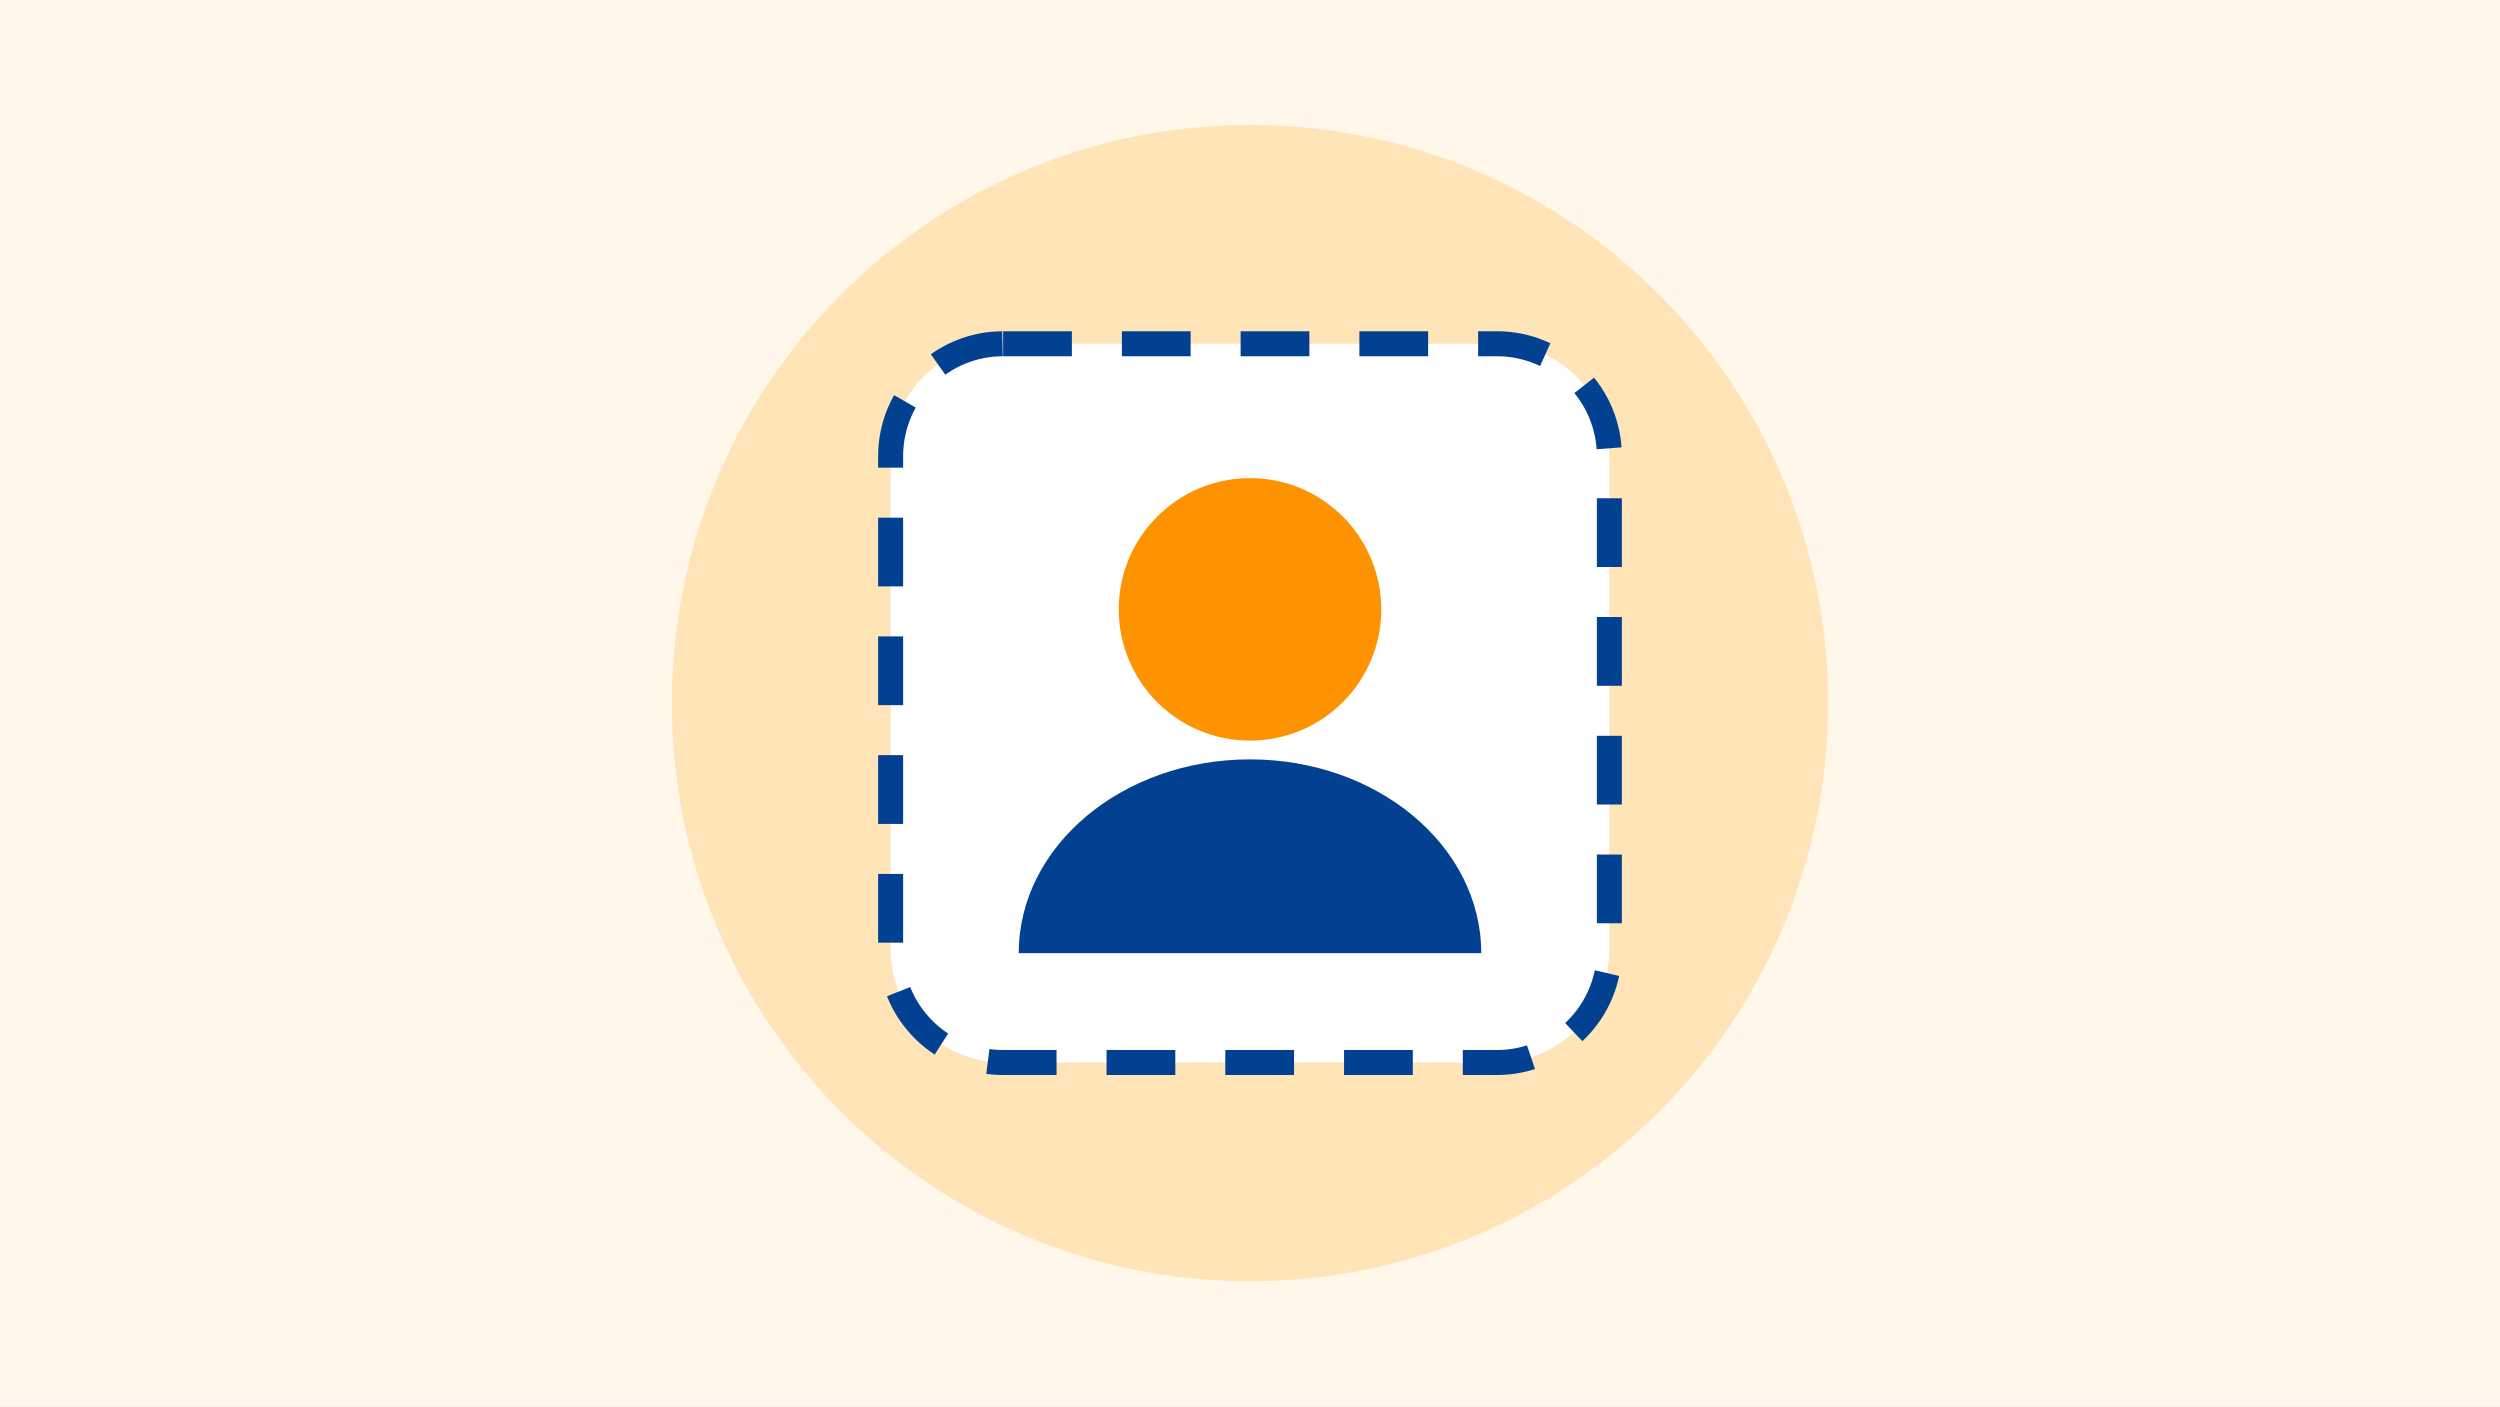
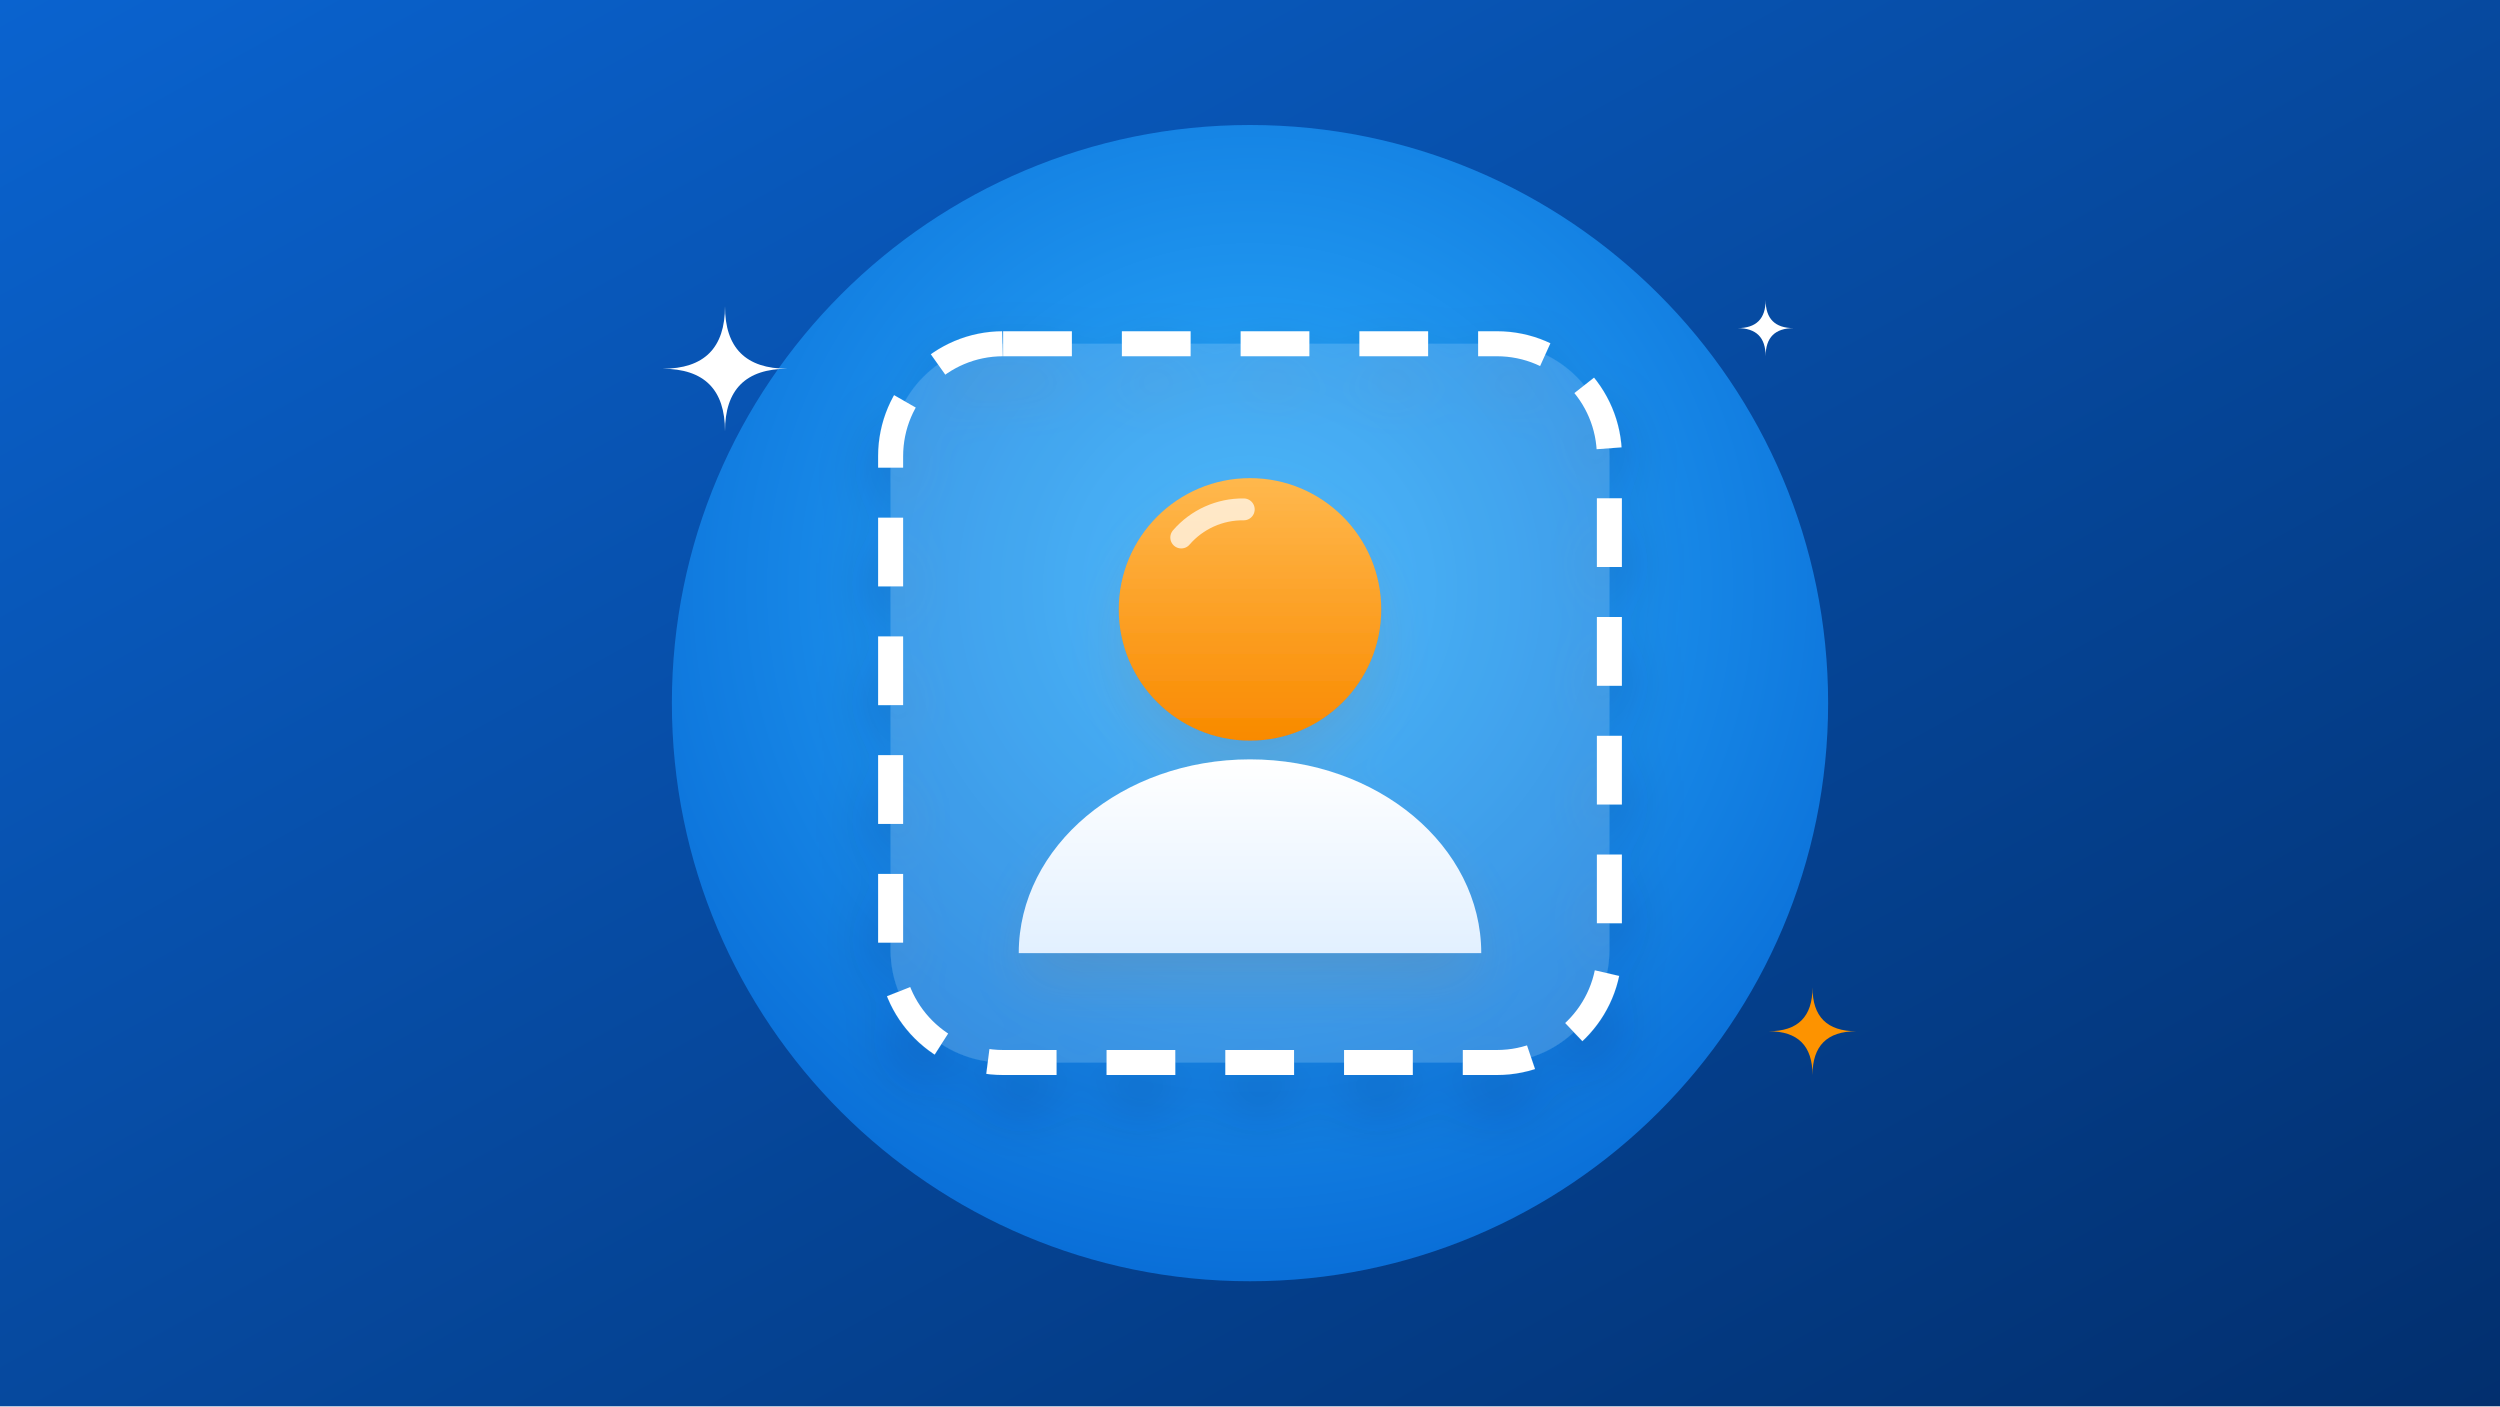
<svg xmlns="http://www.w3.org/2000/svg" viewBox="0 0 800 450" width="800" height="450" role="img" aria-label="A person inside a dashed frame, for a test identity">
-   <rect width="800" height="450" fill="#FFF7EA" />
-   <circle cx="400" cy="225" r="185" fill="#FFE4B8" />
-   <rect x="285" y="110" width="230" height="230" rx="36" fill="#FFFFFF" stroke="#024191" stroke-width="8" stroke-dasharray="22 16" />
-   <circle cx="400" cy="195" r="42" fill="#FD9300" />
-   <path d="M326,305 a74,62 0 0 1 148,0 Z" fill="#024191" />
+   <defs>
+     <linearGradient id="o" x1="0" y1="0" x2="0" y2="1">
+       <stop offset="0" stop-color="#FFB84D" />
+       <stop offset="1" stop-color="#F98A00" />
+     </linearGradient>
+     <linearGradient id="s" x1="0" y1="0" x2="0" y2="1">
+       <stop offset="0" stop-color="#6FD2FF" />
+       <stop offset="1" stop-color="#0396EA" />
+     </linearGradient>
+     <linearGradient id="n" x1="0" y1="0" x2="0" y2="1">
+       <stop offset="0" stop-color="#1A6AD0" />
+       <stop offset="1" stop-color="#023A84" />
+     </linearGradient>
+     <linearGradient id="w" x1="0" y1="0" x2="0" y2="1">
+       <stop offset="0" stop-color="#FFFFFF" />
+       <stop offset="1" stop-color="#E2F0FF" />
+     </linearGradient>
+     <radialGradient id="cw" cx="0.5" cy="0.4" r="0.6">
+       <stop offset="0" stop-color="#FFF1DA" />
+       <stop offset="1" stop-color="#FFD592" />
+     </radialGradient>
+     <linearGradient id="bb" x1="0" y1="0" x2="1" y2="1">
+       <stop offset="0" stop-color="#0A63CF" />
+       <stop offset="1" stop-color="#022F6E" />
+     </linearGradient>
+     <radialGradient id="cb" cx="0.5" cy="0.4" r="0.6">
+       <stop offset="0" stop-color="#2DB0FF" />
+       <stop offset="1" stop-color="#0A6FD8" />
+     </radialGradient>
+     <filter id="sh" x="-20%" y="-20%" width="140%" height="160%">
+       <feDropShadow dx="0" dy="10" stdDeviation="9" flood-color="#011D45" flood-opacity="0.28" />
+     </filter>
+   </defs>
+   <rect width="800" height="450" fill="url(#bb)" />
+   <circle cx="400" cy="225" r="185" fill="url(#cb)" />
+   <g filter="url(#sh)">
+     <rect x="285" y="110" width="230" height="230" rx="36" fill="#FFFFFF" fill-opacity="0.14" stroke="#FFFFFF" stroke-width="8" stroke-dasharray="22 16" />
+     <circle cx="400" cy="195" r="42" fill="url(#o)" />
+     <path d="M326,305 a74,62 0 0 1 148,0 Z" fill="url(#w)" />
+     <path d="M378,172 A26,26 0 0 1 398,163" fill="none" stroke="#FFFFFF" stroke-width="7" stroke-linecap="round" opacity="0.7" />
+   </g>
+   <path d="M232,98 Q232,118 252,118 Q232,118 232,138 Q232,118 212,118 Q232,118 232,98 Z" fill="#FFFFFF" />
+   <path d="M580,316 Q580,330 594,330 Q580,330 580,344 Q580,330 566,330 Q580,330 580,316 Z" fill="#FD9300" />
+   <path d="M565,96 Q565,105 574,105 Q565,105 565,114 Q565,105 556,105 Q565,105 565,96 Z" fill="#FFFFFF" />
</svg>
